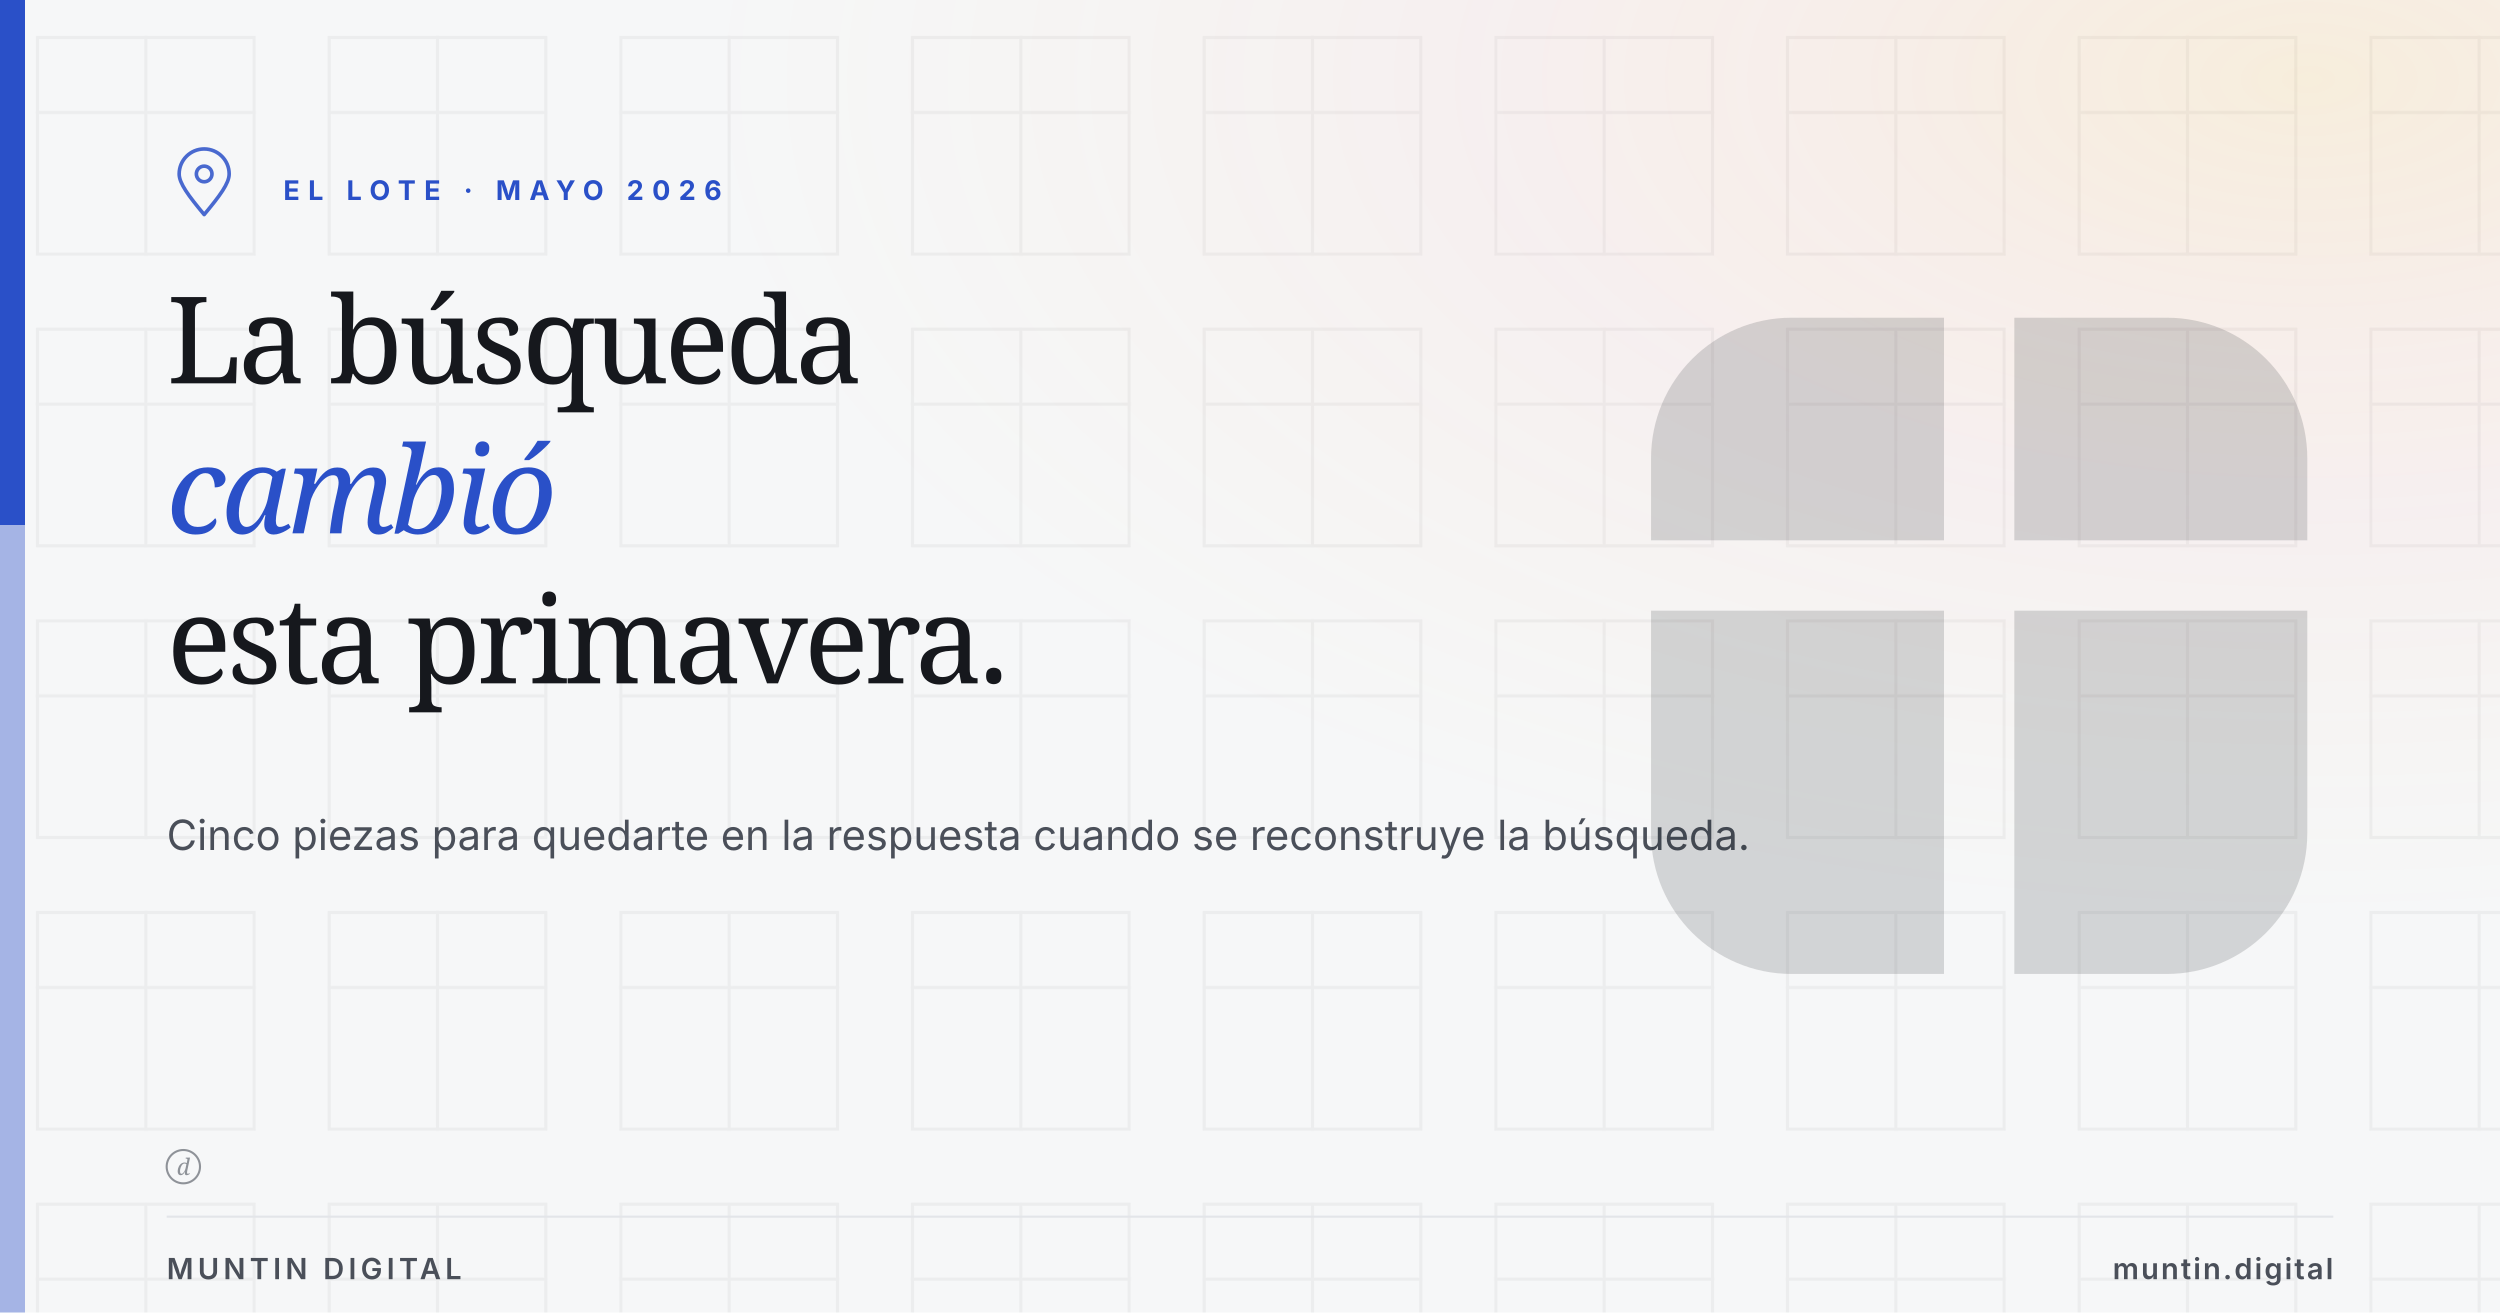
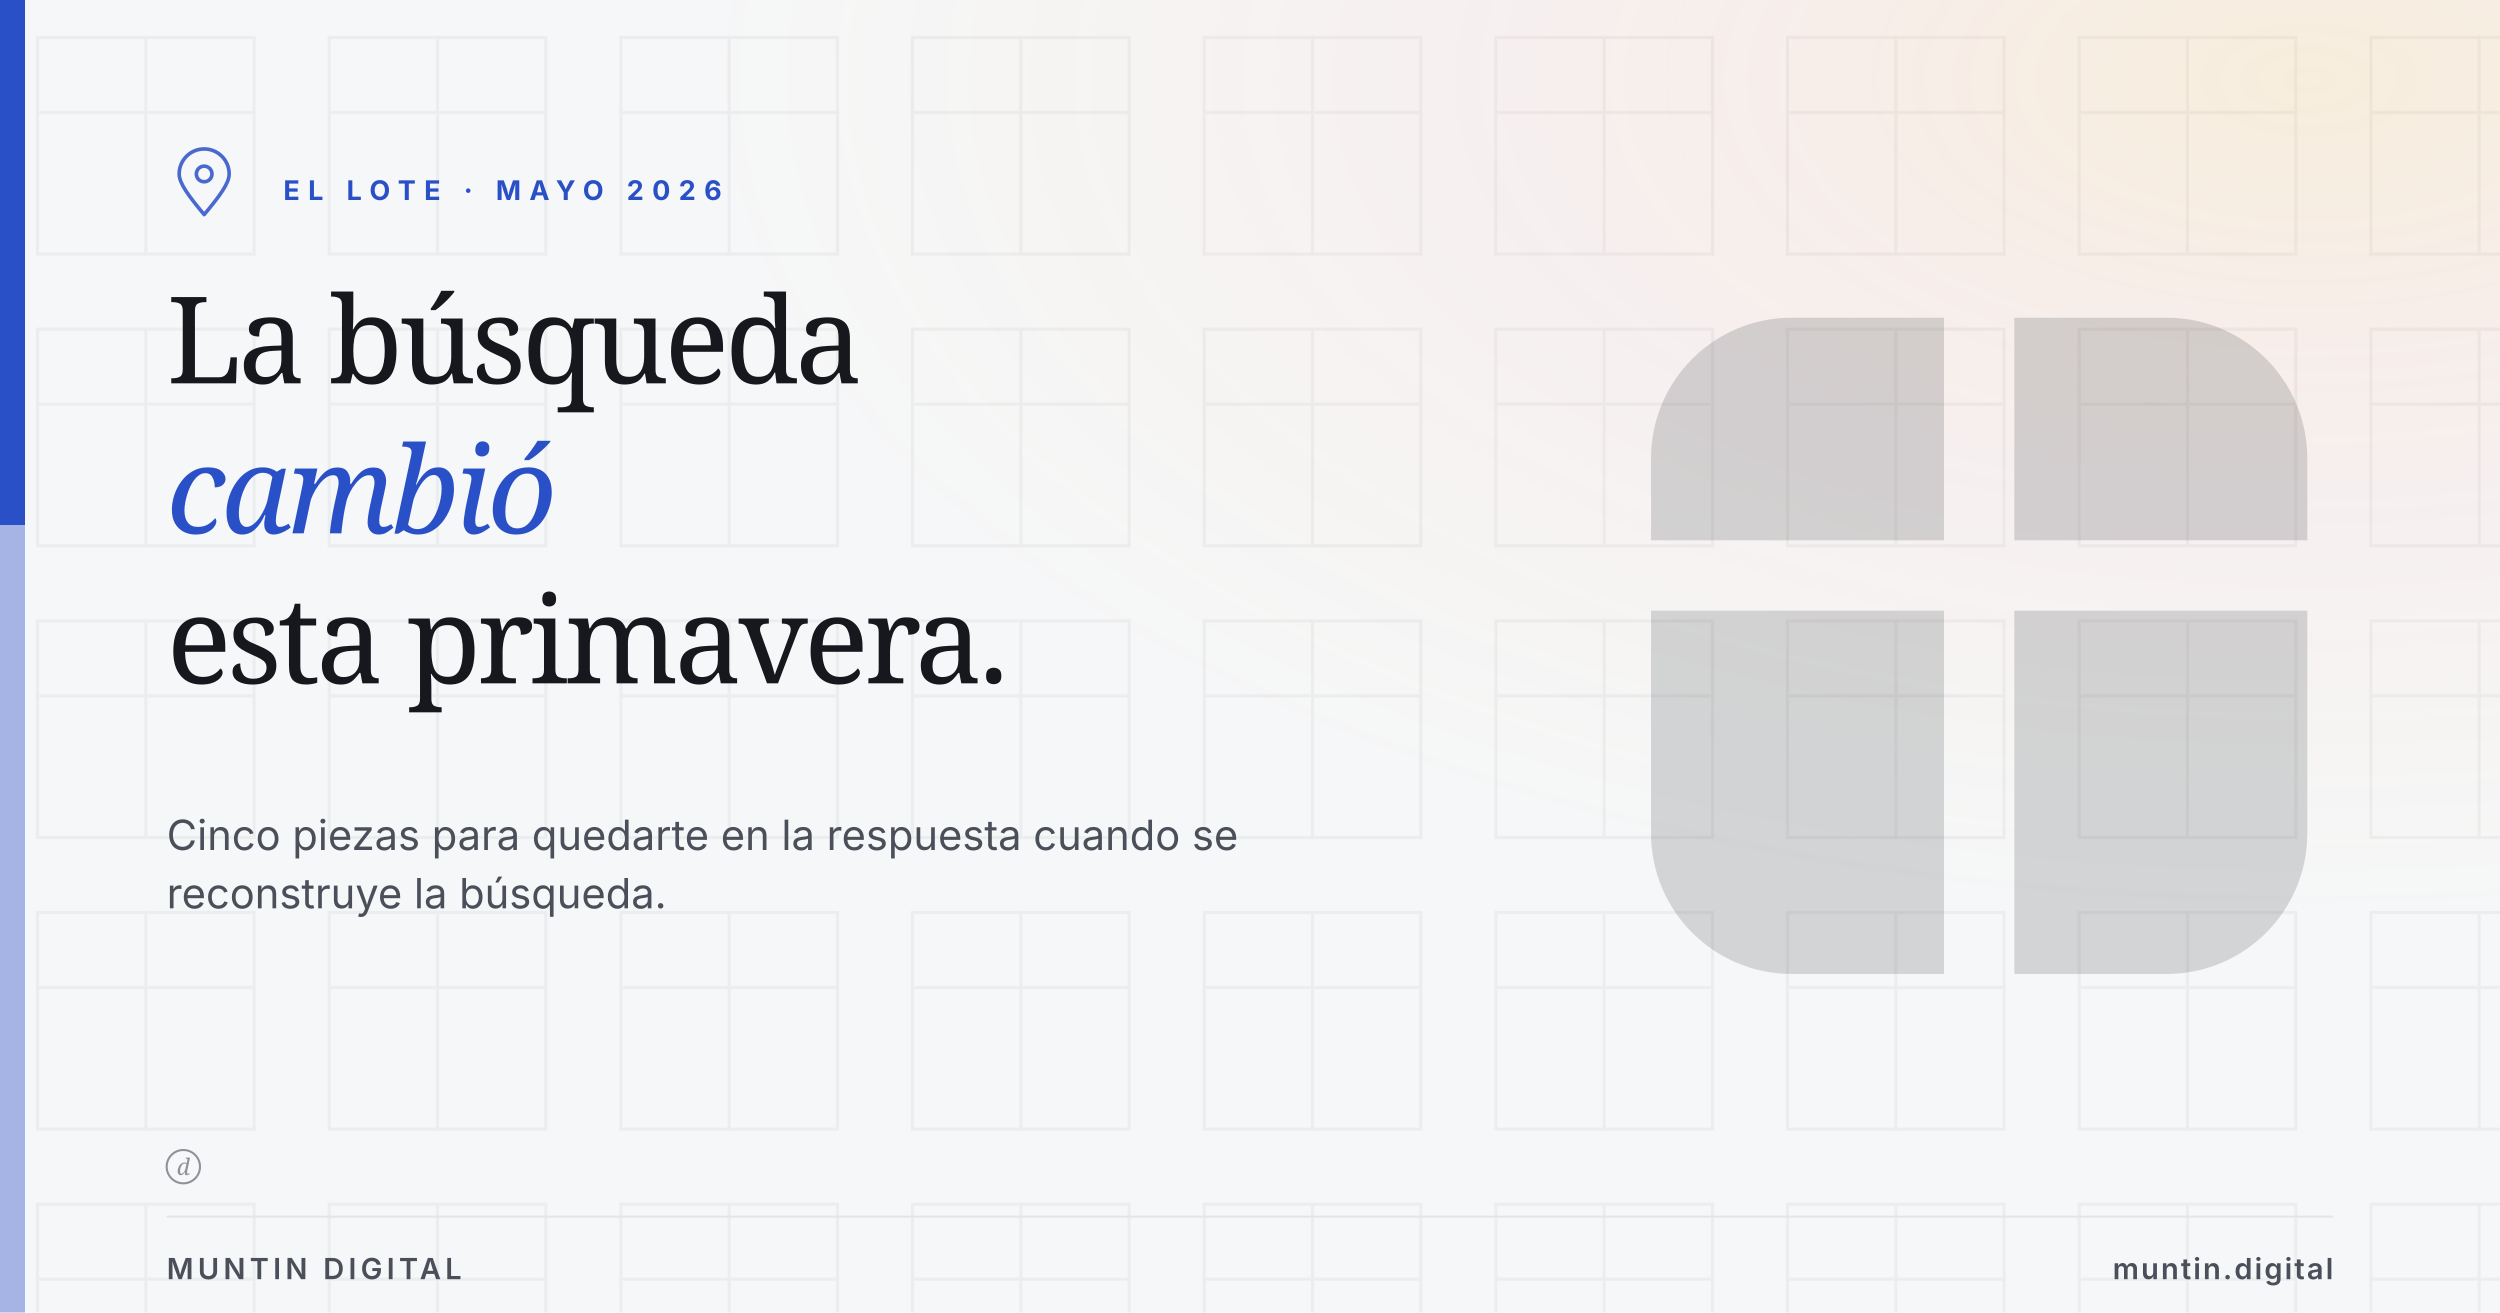
<svg xmlns="http://www.w3.org/2000/svg" viewBox="0 0 1200 630" width="1200" height="630">
  <rect width="1200" height="630" fill="#F6F7F8" />
  <defs>
    <pattern id="muntinField" x="0" y="0" width="140" height="140" patternUnits="userSpaceOnUse">
      <g transform="translate(18, 18)" fill="none" stroke="#16181D" stroke-width="1.5" stroke-linecap="square" stroke-linejoin="miter">
        <rect x="0" y="0" width="104" height="104" />
        <line x1="52" y1="0" x2="52" y2="104" />
        <line x1="0" y1="36" x2="104" y2="36" />
      </g>
    </pattern>
  </defs>
  <rect width="1200" height="630" fill="url(#muntinField)" opacity="0.045" />
  <defs>
    <radialGradient id="ghWarmSoft" cx="92%" cy="6%" r="64%">
      <stop offset="0%" stop-color="#FFB020" stop-opacity="0.13" />
      <stop offset="52%" stop-color="#FF6B5C" stop-opacity="0.05" />
      <stop offset="100%" stop-color="#FFB020" stop-opacity="0" />
    </radialGradient>
  </defs>
  <rect width="1200" height="630" fill="url(#ghWarmSoft)" />
  <rect x="0" y="0" width="12" height="252" fill="#2A50C8" />
  <rect x="0" y="252" width="12" height="378" fill="#2A50C8" opacity="0.4" />
  <g transform="translate(80, 70) scale(1.5)" fill="none" stroke="#2A50C8" stroke-width="1.167" stroke-linecap="round" stroke-linejoin="round" color="#2A50C8" opacity="0.85">
    <path d="M12 22 C7 16 4 12 4 9 a8 8 0 0 1 16 0 c0 3 -3 7 -8 13 z" />
    <circle cx="12" cy="9" r="2.5" />
  </g>
  <text x="136" y="96" font-family="Inter, Arial, sans-serif" font-size="13" font-weight="700" letter-spacing="4" fill="#2A50C8">EL LOTE · MAYO 2026</text>
  <text x="80" y="184" font-family="Fraunces, Georgia, serif" font-size="58" font-weight="500" letter-spacing="-2" fill="#16181D">La búsqueda</text>
  <text x="80" y="256" font-family="Fraunces, Georgia, serif" font-style="italic" font-size="58" font-weight="400" letter-spacing="-2" fill="#2A50C8">cambió</text>
  <text x="80" y="328" font-family="Fraunces, Georgia, serif" font-size="58" font-weight="500" letter-spacing="-2" fill="#16181D">esta primavera.</text>
  <text x="80" y="408" font-family="Inter, Arial, sans-serif" font-size="20" font-weight="400" fill="#4A4F59">
-     <tspan x="80" dy="0">Cinco piezas para quedarte en la respuesta cuando se reconstruye la búsqueda.</tspan>
+     <tspan x="80" dy="0">Cinco piezas para quedarte en la respuesta cuando se</tspan>
+     <tspan x="80" dy="28">reconstruye la búsqueda.</tspan>
  </text>
  <g transform="translate(770, 130) scale(11.25)" fill="#16181D" opacity="0.16">
    <path d="M8 2 H14.5 V11.5 H2 V8 A6 6 0 0 1 8 2 Z" />
    <path d="M17.5 2 H24 A6 6 0 0 1 30 8 V11.5 H17.5 V2 Z" />
    <path d="M2 14.5 H14.5 V30 H8 A6 6 0 0 1 2 24 V14.5 Z" />
    <path d="M17.5 14.5 H30 V24 A6 6 0 0 1 24 30 H17.5 V14.5 Z" />
  </g>
  <g transform="translate(80, 552)" fill="#4A4F59" opacity="0.6">
    <circle cx="8" cy="8" r="8" fill="none" stroke="#4A4F59" stroke-width="1" />
    <text x="8" y="12" text-anchor="middle" font-family="Fraunces, Georgia, serif" font-style="italic" font-size="11" font-weight="500" fill="#4A4F59">d</text>
  </g>
  <line x1="80" y1="584" x2="1120" y2="584" stroke="#E3E5E9" stroke-width="1" />
  <text x="80" y="614" font-family="Inter, Arial, sans-serif" font-size="14" font-weight="600" letter-spacing="2" fill="#4A4F59">MUNTIN DIGITAL</text>
  <text x="1120" y="614" text-anchor="end" font-family="Inter, Arial, sans-serif" font-size="14" font-weight="600" letter-spacing="1" fill="#4A4F59">muntin.digital</text>
</svg>
